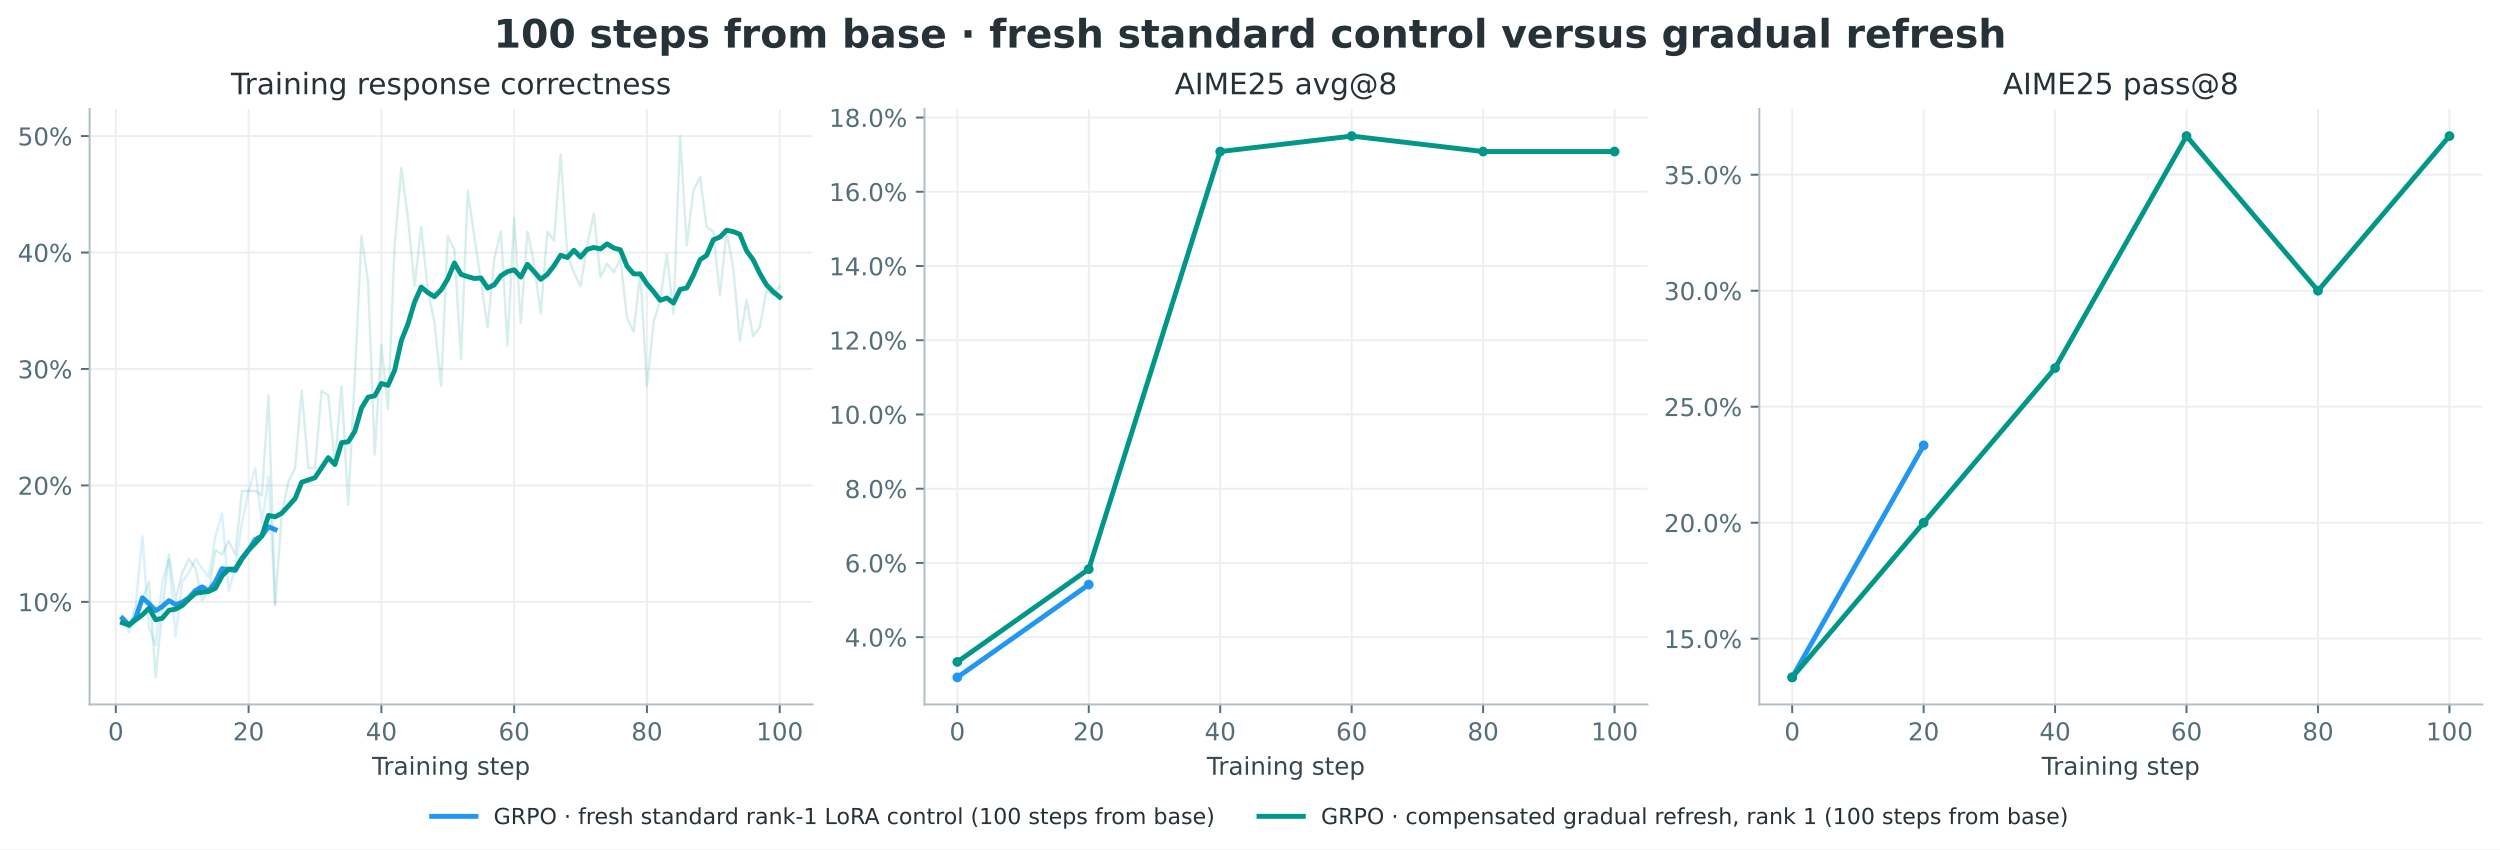
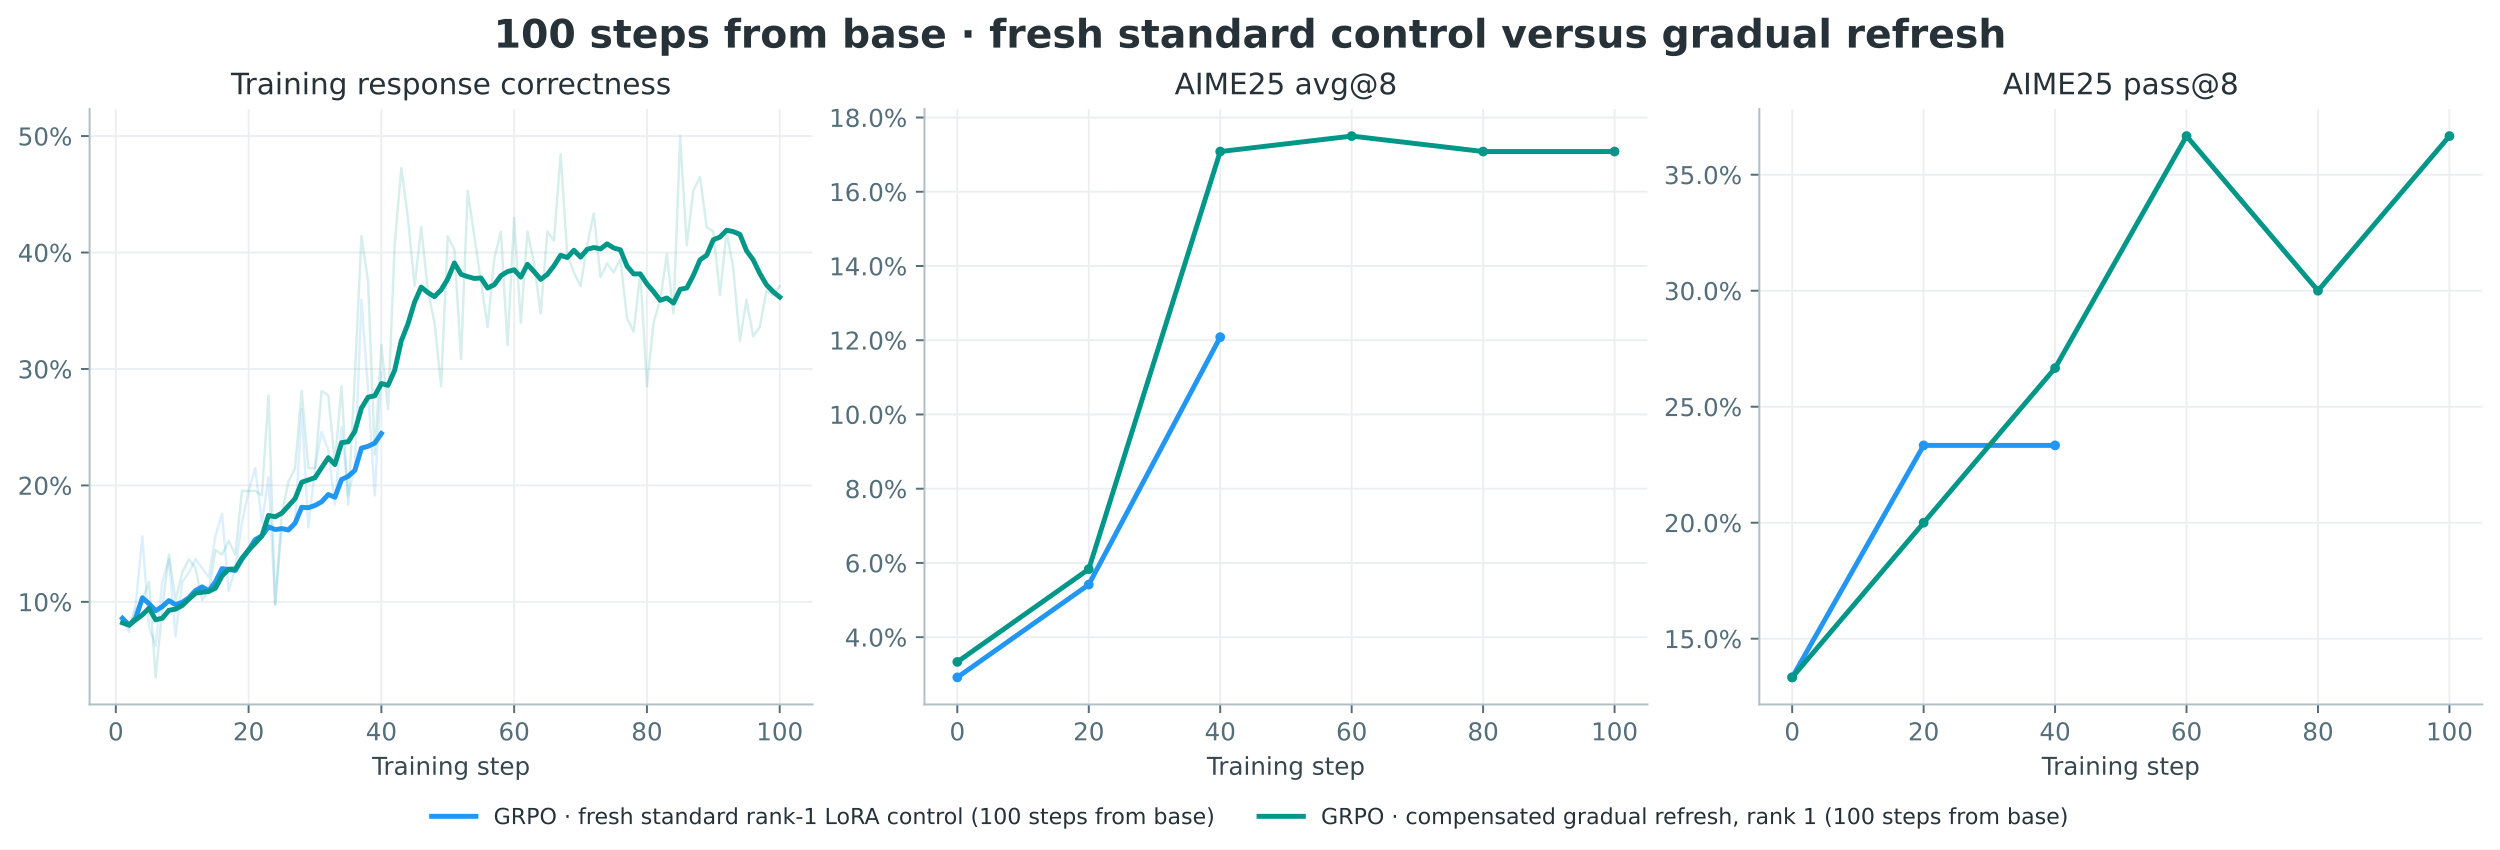
<svg xmlns="http://www.w3.org/2000/svg" xmlns:xlink="http://www.w3.org/1999/xlink" width="1016.4pt" height="345.3pt" viewBox="0 0 1016.4 345.3" version="1.1">
  <defs>
    <style type="text/css">*{stroke-linejoin: round; stroke-linecap: butt}</style>
  </defs>
  <g id="figure_1">
    <g id="patch_1">
      <path d="M 0 345.3 L 1016.4 345.3 L 1016.4 0 L 0 0 z " style="fill: #ffffff" />
    </g>
    <g id="axes_1">
      <g id="patch_2">
        <path d="M 36.427 286.398 L 330.359 286.398 L 330.359 44.32 L 36.427 44.32 z " style="fill: #ffffff" />
      </g>
      <g id="matplotlib.axis_1">
        <g id="xtick_1">
          <g id="line2d_1">
            <path d="M 47.088 286.398 L 47.088 44.32 " clip-path="url(#p2b56bc9e8a)" style="fill: none; stroke: #eceff1; stroke-width: 0.8; stroke-linecap: square" />
          </g>
          <g id="line2d_2">
            <defs>
              <path id="m4312fbdb51" d="M 0 0 L 0 3.5 " style="stroke: #546e7a; stroke-width: 0.8" />
            </defs>
            <g>
              <use xlink:href="#m4312fbdb51" x="47.088" y="286.398" style="fill: #546e7a; stroke: #546e7a; stroke-width: 0.8" />
            </g>
          </g>
          <g id="text_1">
            <text style="font-size: 10px; font-family: 'DejaVu Sans'; text-anchor: middle; fill: #546e7a" x="47.088" y="300.995" transform="rotate(-0 47.08804 300.9952)">0</text>
          </g>
        </g>
        <g id="xtick_2">
          <g id="line2d_3">
            <path d="M 101.07 286.398 L 101.07 44.32 " clip-path="url(#p2b56bc9e8a)" style="fill: none; stroke: #eceff1; stroke-width: 0.8; stroke-linecap: square" />
          </g>
          <g id="line2d_4">
            <g>
              <use xlink:href="#m4312fbdb51" x="101.07" y="286.398" style="fill: #546e7a; stroke: #546e7a; stroke-width: 0.8" />
            </g>
          </g>
          <g id="text_2">
            <text style="font-size: 10px; font-family: 'DejaVu Sans'; text-anchor: middle; fill: #546e7a" x="101.07" y="300.995" transform="rotate(-0 101.0702 300.9952)">20</text>
          </g>
        </g>
        <g id="xtick_3">
          <g id="line2d_5">
            <path d="M 155.052 286.398 L 155.052 44.32 " clip-path="url(#p2b56bc9e8a)" style="fill: none; stroke: #eceff1; stroke-width: 0.8; stroke-linecap: square" />
          </g>
          <g id="line2d_6">
            <g>
              <use xlink:href="#m4312fbdb51" x="155.052" y="286.398" style="fill: #546e7a; stroke: #546e7a; stroke-width: 0.8" />
            </g>
          </g>
          <g id="text_3">
            <text style="font-size: 10px; font-family: 'DejaVu Sans'; text-anchor: middle; fill: #546e7a" x="155.052" y="300.995" transform="rotate(-0 155.0524 300.9952)">40</text>
          </g>
        </g>
        <g id="xtick_4">
          <g id="line2d_7">
            <path d="M 209.035 286.398 L 209.035 44.32 " clip-path="url(#p2b56bc9e8a)" style="fill: none; stroke: #eceff1; stroke-width: 0.8; stroke-linecap: square" />
          </g>
          <g id="line2d_8">
            <g>
              <use xlink:href="#m4312fbdb51" x="209.035" y="286.398" style="fill: #546e7a; stroke: #546e7a; stroke-width: 0.8" />
            </g>
          </g>
          <g id="text_4">
            <text style="font-size: 10px; font-family: 'DejaVu Sans'; text-anchor: middle; fill: #546e7a" x="209.035" y="300.995" transform="rotate(-0 209.0345 300.9952)">60</text>
          </g>
        </g>
        <g id="xtick_5">
          <g id="line2d_9">
            <path d="M 263.017 286.398 L 263.017 44.32 " clip-path="url(#p2b56bc9e8a)" style="fill: none; stroke: #eceff1; stroke-width: 0.8; stroke-linecap: square" />
          </g>
          <g id="line2d_10">
            <g>
              <use xlink:href="#m4312fbdb51" x="263.017" y="286.398" style="fill: #546e7a; stroke: #546e7a; stroke-width: 0.8" />
            </g>
          </g>
          <g id="text_5">
            <text style="font-size: 10px; font-family: 'DejaVu Sans'; text-anchor: middle; fill: #546e7a" x="263.017" y="300.995" transform="rotate(-0 263.0167 300.9952)">80</text>
          </g>
        </g>
        <g id="xtick_6">
          <g id="line2d_11">
            <path d="M 316.999 286.398 L 316.999 44.32 " clip-path="url(#p2b56bc9e8a)" style="fill: none; stroke: #eceff1; stroke-width: 0.8; stroke-linecap: square" />
          </g>
          <g id="line2d_12">
            <g>
              <use xlink:href="#m4312fbdb51" x="316.999" y="286.398" style="fill: #546e7a; stroke: #546e7a; stroke-width: 0.8" />
            </g>
          </g>
          <g id="text_6">
            <text style="font-size: 10px; font-family: 'DejaVu Sans'; text-anchor: middle; fill: #546e7a" x="316.999" y="300.995" transform="rotate(-0 316.9988 300.9952)">100</text>
          </g>
        </g>
        <g id="text_7">
          <text style="font-size: 10px; font-family: 'DejaVu Sans'; text-anchor: middle; fill: #37474f" x="183.393" y="314.996" transform="rotate(-0 183.393 314.996)">Training step</text>
        </g>
      </g>
      <g id="matplotlib.axis_2">
        <g id="ytick_1">
          <g id="line2d_13">
            <path d="M 36.427 244.695 L 330.359 244.695 " clip-path="url(#p2b56bc9e8a)" style="fill: none; stroke: #eceff1; stroke-width: 0.8; stroke-linecap: square" />
          </g>
          <g id="line2d_14">
            <defs>
              <path id="m54cceb25df" d="M 0 0 L -3.5 0 " style="stroke: #546e7a; stroke-width: 0.8" />
            </defs>
            <g>
              <use xlink:href="#m54cceb25df" x="36.427" y="244.695" style="fill: #546e7a; stroke: #546e7a; stroke-width: 0.8" />
            </g>
          </g>
          <g id="text_8">
            <text style="font-size: 10px; font-family: 'DejaVu Sans'; text-anchor: end; fill: #546e7a" x="29.427" y="248.494" transform="rotate(-0 29.42656 248.4939)">10%</text>
          </g>
        </g>
        <g id="ytick_2">
          <g id="line2d_15">
            <path d="M 36.427 197.352 L 330.359 197.352 " clip-path="url(#p2b56bc9e8a)" style="fill: none; stroke: #eceff1; stroke-width: 0.8; stroke-linecap: square" />
          </g>
          <g id="line2d_16">
            <g>
              <use xlink:href="#m54cceb25df" x="36.427" y="197.352" style="fill: #546e7a; stroke: #546e7a; stroke-width: 0.8" />
            </g>
          </g>
          <g id="text_9">
            <text style="font-size: 10px; font-family: 'DejaVu Sans'; text-anchor: end; fill: #546e7a" x="29.427" y="201.151" transform="rotate(-0 29.42656 201.151)">20%</text>
          </g>
        </g>
        <g id="ytick_3">
          <g id="line2d_17">
            <path d="M 36.427 150.009 L 330.359 150.009 " clip-path="url(#p2b56bc9e8a)" style="fill: none; stroke: #eceff1; stroke-width: 0.8; stroke-linecap: square" />
          </g>
          <g id="line2d_18">
            <g>
              <use xlink:href="#m54cceb25df" x="36.427" y="150.009" style="fill: #546e7a; stroke: #546e7a; stroke-width: 0.8" />
            </g>
          </g>
          <g id="text_10">
            <text style="font-size: 10px; font-family: 'DejaVu Sans'; text-anchor: end; fill: #546e7a" x="29.427" y="153.808" transform="rotate(-0 29.42656 153.8081)">30%</text>
          </g>
        </g>
        <g id="ytick_4">
          <g id="line2d_19">
            <path d="M 36.427 102.666 L 330.359 102.666 " clip-path="url(#p2b56bc9e8a)" style="fill: none; stroke: #eceff1; stroke-width: 0.8; stroke-linecap: square" />
          </g>
          <g id="line2d_20">
            <g>
              <use xlink:href="#m54cceb25df" x="36.427" y="102.666" style="fill: #546e7a; stroke: #546e7a; stroke-width: 0.8" />
            </g>
          </g>
          <g id="text_11">
            <text style="font-size: 10px; font-family: 'DejaVu Sans'; text-anchor: end; fill: #546e7a" x="29.427" y="106.465" transform="rotate(-0 29.42656 106.4651)">40%</text>
          </g>
        </g>
        <g id="ytick_5">
          <g id="line2d_21">
            <path d="M 36.427 55.323 L 330.359 55.323 " clip-path="url(#p2b56bc9e8a)" style="fill: none; stroke: #eceff1; stroke-width: 0.8; stroke-linecap: square" />
          </g>
          <g id="line2d_22">
            <g>
              <use xlink:href="#m54cceb25df" x="36.427" y="55.323" style="fill: #546e7a; stroke: #546e7a; stroke-width: 0.8" />
            </g>
          </g>
          <g id="text_12">
            <text style="font-size: 10px; font-family: 'DejaVu Sans'; text-anchor: end; fill: #546e7a" x="29.427" y="59.122" transform="rotate(-0 29.42656 59.12221)">50%</text>
          </g>
        </g>
      </g>
      <g id="line2d_23">
-         <path d="M 49.787 251.353 L 52.486 256.901 L 55.185 245.805 L 57.884 218.065 L 60.584 255.051 L 63.283 262.449 L 65.982 236.558 L 68.681 227.311 L 71.38 258.75 L 74.079 236.558 L 76.778 232.859 L 79.477 227.311 L 82.176 231.01 L 84.876 234.709 L 87.575 218.065 L 90.274 208.818 L 92.973 240.257 L 95.672 231.01 L 98.371 212.517 L 101.07 199.571 L 103.769 190.325 L 106.468 212.517 L 109.168 194.023 L 111.867 245.805 " clip-path="url(#p2b56bc9e8a)" style="fill: none; stroke: #2196f3; stroke-opacity: 0.16; stroke-linecap: square" />
+         <path d="M 49.787 251.353 L 52.486 256.901 L 55.185 245.805 L 57.884 218.065 L 60.584 255.051 L 63.283 262.449 L 65.982 236.558 L 68.681 227.311 L 71.38 258.75 L 74.079 236.558 L 76.778 232.859 L 79.477 227.311 L 82.176 231.01 L 84.876 234.709 L 87.575 218.065 L 90.274 208.818 L 92.973 240.257 L 95.672 231.01 L 98.371 212.517 L 101.07 199.571 L 103.769 190.325 L 106.468 212.517 L 109.168 194.023 L 111.867 245.805 L 114.566 214.366 L 117.265 214.366 L 119.964 212.517 L 122.663 166.283 L 125.362 214.366 L 128.061 190.325 L 130.76 175.53 L 133.459 182.927 L 136.159 205.119 L 138.858 173.681 L 141.557 201.421 L 144.256 190.325 L 146.955 121.899 L 149.654 158.886 L 152.353 201.421 L 155.052 151.489 " clip-path="url(#p2b56bc9e8a)" style="fill: none; stroke: #2196f3; stroke-opacity: 0.16; stroke-linecap: square" />
      </g>
      <g id="line2d_24">
-         <path d="M 49.787 251.353 L 52.486 254.127 L 55.185 251.353 L 57.884 243.031 L 60.584 245.435 L 63.283 248.27 L 65.982 246.597 L 68.681 244.187 L 71.38 245.805 L 74.079 244.88 L 76.778 243.031 L 79.477 240.072 L 82.176 238.592 L 84.876 240.257 L 87.575 236.558 L 90.274 231.195 L 92.973 231.565 L 95.672 231.935 L 98.371 227.311 L 101.07 223.613 L 103.769 219.359 L 106.468 217.88 L 109.168 214.181 L 111.867 215.291 " clip-path="url(#p2b56bc9e8a)" style="fill: none; stroke: #2196f3; stroke-width: 2; stroke-linecap: square" />
+         <path d="M 49.787 251.353 L 52.486 254.127 L 55.185 251.353 L 57.884 243.031 L 60.584 245.435 L 63.283 248.27 L 65.982 246.597 L 68.681 244.187 L 71.38 245.805 L 74.079 244.88 L 76.778 243.031 L 79.477 240.072 L 82.176 238.592 L 84.876 240.257 L 87.575 236.558 L 90.274 231.195 L 92.973 231.565 L 95.672 231.935 L 98.371 227.311 L 101.07 223.613 L 103.769 219.359 L 106.468 217.88 L 109.168 214.181 L 111.867 215.291 L 114.566 214.921 L 117.265 215.476 L 119.964 212.702 L 122.663 206.229 L 125.362 206.414 L 128.061 205.489 L 130.76 204.01 L 133.459 201.051 L 136.159 202.16 L 138.858 194.948 L 141.557 193.654 L 144.256 191.249 L 146.955 182.188 L 149.654 181.448 L 152.353 180.153 L 155.052 176.27 " clip-path="url(#p2b56bc9e8a)" style="fill: none; stroke: #2196f3; stroke-width: 2; stroke-linecap: square" />
      </g>
      <g id="line2d_25">
        <path d="M 49.787 253.202 L 52.486 255.051 L 55.185 247.654 L 57.884 243.955 L 60.584 236.558 L 63.283 275.394 L 65.982 247.654 L 68.681 225.462 L 71.38 243.955 L 74.079 232.859 L 76.778 227.311 L 79.477 231.01 L 82.176 243.955 L 84.876 240.257 L 87.575 223.613 L 90.274 225.462 L 92.973 219.914 L 95.672 225.462 L 98.371 199.571 L 101.07 199.571 L 103.769 199.571 L 106.468 201.421 L 109.168 160.735 L 111.867 245.805 L 114.566 208.818 L 117.265 195.873 L 119.964 190.325 L 122.663 158.886 L 125.362 190.325 L 128.061 190.325 L 130.76 158.886 L 133.459 160.735 L 136.159 188.475 L 138.858 157.037 L 141.557 205.119 L 144.256 153.338 L 146.955 96.009 L 149.654 114.502 L 152.353 184.777 L 155.052 140.393 L 157.751 166.283 L 160.451 99.707 L 163.15 68.269 L 165.849 88.611 L 168.548 116.351 L 171.247 92.31 L 173.946 118.201 L 176.645 131.146 L 179.344 157.037 L 182.043 96.009 L 184.743 101.557 L 187.442 145.941 L 190.141 77.515 L 192.84 96.009 L 195.539 114.502 L 198.238 132.995 L 200.937 105.255 L 203.636 94.159 L 206.335 140.393 L 209.035 88.611 L 211.734 131.146 L 214.433 94.159 L 217.132 107.105 L 219.831 127.447 L 222.53 94.159 L 225.229 97.858 L 227.928 62.721 L 230.627 103.406 L 233.326 110.803 L 236.026 116.351 L 238.725 99.707 L 241.424 86.762 L 244.123 112.653 L 246.822 107.105 L 249.521 110.803 L 252.22 105.255 L 254.919 129.297 L 257.618 134.845 L 260.318 110.803 L 263.017 157.037 L 265.716 131.146 L 268.415 121.899 L 271.114 103.406 L 273.813 127.447 L 276.512 55.323 L 279.211 99.707 L 281.91 77.515 L 284.61 71.967 L 287.309 92.31 L 290.008 94.159 L 292.707 120.05 L 295.406 94.159 L 298.105 108.954 L 300.804 138.543 L 303.503 121.899 L 306.202 136.694 L 308.902 132.995 L 311.601 118.201 L 314.3 120.05 L 316.999 116.351 " clip-path="url(#p2b56bc9e8a)" style="fill: none; stroke: #009688; stroke-opacity: 0.16; stroke-linecap: square" />
      </g>
      <g id="line2d_26">
        <path d="M 49.787 253.202 L 52.486 254.127 L 55.185 251.969 L 57.884 249.966 L 60.584 247.284 L 63.283 251.969 L 65.982 251.353 L 68.681 248.116 L 71.38 247.654 L 74.079 246.175 L 76.778 243.585 L 79.477 241.181 L 82.176 240.811 L 84.876 240.442 L 87.575 239.147 L 90.274 234.154 L 92.973 231.38 L 95.672 231.38 L 98.371 226.941 L 101.07 223.613 L 103.769 220.839 L 106.468 217.88 L 109.168 209.558 L 111.867 210.113 L 114.566 208.633 L 117.265 205.674 L 119.964 202.715 L 122.663 196.058 L 125.362 195.133 L 128.061 194.208 L 130.76 190.14 L 133.459 186.071 L 136.159 188.845 L 138.858 179.968 L 141.557 179.599 L 144.256 175.345 L 146.955 165.914 L 149.654 161.475 L 152.353 160.92 L 155.052 155.927 L 157.751 156.667 L 160.451 150.564 L 163.15 138.543 L 165.849 131.701 L 168.548 122.824 L 171.247 116.721 L 173.946 118.94 L 176.645 120.605 L 179.344 117.831 L 182.043 113.392 L 184.743 106.92 L 187.442 111.543 L 190.141 112.468 L 192.84 113.208 L 195.539 113.023 L 198.238 117.091 L 200.937 115.797 L 203.636 112.098 L 206.335 110.434 L 209.035 109.694 L 211.734 112.653 L 214.433 107.475 L 217.132 110.434 L 219.831 113.577 L 222.53 111.543 L 225.229 108.029 L 227.928 103.776 L 230.627 104.701 L 233.326 101.742 L 236.026 104.516 L 238.725 101.372 L 241.424 100.632 L 244.123 101.187 L 246.822 99.153 L 249.521 100.817 L 252.22 101.557 L 254.919 108.214 L 257.618 111.358 L 260.318 111.358 L 263.017 115.427 L 265.716 118.571 L 268.415 122.084 L 271.114 121.16 L 273.813 123.194 L 276.512 117.646 L 279.211 117.091 L 281.91 111.913 L 284.61 105.625 L 287.309 103.776 L 290.008 97.488 L 292.707 96.379 L 295.406 93.605 L 298.105 94.159 L 300.804 95.269 L 303.503 101.927 L 306.202 105.625 L 308.902 111.173 L 311.601 115.797 L 314.3 118.571 L 316.999 120.79 " clip-path="url(#p2b56bc9e8a)" style="fill: none; stroke: #009688; stroke-width: 2; stroke-linecap: square" />
      </g>
      <g id="patch_3">
        <path d="M 36.427 286.398 L 36.427 44.32 " style="fill: none; stroke: #b0bec5; stroke-width: 0.8; stroke-linejoin: miter; stroke-linecap: square" />
      </g>
      <g id="patch_4">
        <path d="M 36.427 286.398 L 330.359 286.398 " style="fill: none; stroke: #b0bec5; stroke-width: 0.8; stroke-linejoin: miter; stroke-linecap: square" />
      </g>
      <g id="text_13">
        <text style="font-size: 12px; font-family: 'DejaVu Sans'; text-anchor: middle; fill: #263238" x="183.393" y="38.32" transform="rotate(-0 183.393 38.31985)">Training response correctness</text>
      </g>
    </g>
    <g id="axes_2">
      <g id="patch_5">
        <path d="M 375.847 286.398 L 669.779 286.398 L 669.779 44.32 L 375.847 44.32 z " style="fill: #ffffff" />
      </g>
      <g id="matplotlib.axis_3">
        <g id="xtick_7">
          <g id="line2d_27">
            <path d="M 389.207 286.398 L 389.207 44.32 " clip-path="url(#pf6be66d41f)" style="fill: none; stroke: #eceff1; stroke-width: 0.8; stroke-linecap: square" />
          </g>
          <g id="line2d_28">
            <g>
              <use xlink:href="#m4312fbdb51" x="389.207" y="286.398" style="fill: #546e7a; stroke: #546e7a; stroke-width: 0.8" />
            </g>
          </g>
          <g id="text_14">
            <text style="font-size: 10px; font-family: 'DejaVu Sans'; text-anchor: middle; fill: #546e7a" x="389.207" y="300.995" transform="rotate(-0 389.2072 300.9952)">0</text>
          </g>
        </g>
        <g id="xtick_8">
          <g id="line2d_29">
            <path d="M 442.65 286.398 L 442.65 44.32 " clip-path="url(#pf6be66d41f)" style="fill: none; stroke: #eceff1; stroke-width: 0.8; stroke-linecap: square" />
          </g>
          <g id="line2d_30">
            <g>
              <use xlink:href="#m4312fbdb51" x="442.65" y="286.398" style="fill: #546e7a; stroke: #546e7a; stroke-width: 0.8" />
            </g>
          </g>
          <g id="text_15">
            <text style="font-size: 10px; font-family: 'DejaVu Sans'; text-anchor: middle; fill: #546e7a" x="442.65" y="300.995" transform="rotate(-0 442.6495 300.9952)">20</text>
          </g>
        </g>
        <g id="xtick_9">
          <g id="line2d_31">
            <path d="M 496.092 286.398 L 496.092 44.32 " clip-path="url(#pf6be66d41f)" style="fill: none; stroke: #eceff1; stroke-width: 0.8; stroke-linecap: square" />
          </g>
          <g id="line2d_32">
            <g>
              <use xlink:href="#m4312fbdb51" x="496.092" y="286.398" style="fill: #546e7a; stroke: #546e7a; stroke-width: 0.8" />
            </g>
          </g>
          <g id="text_16">
            <text style="font-size: 10px; font-family: 'DejaVu Sans'; text-anchor: middle; fill: #546e7a" x="496.092" y="300.995" transform="rotate(-0 496.0919 300.9952)">40</text>
          </g>
        </g>
        <g id="xtick_10">
          <g id="line2d_33">
            <path d="M 549.534 286.398 L 549.534 44.32 " clip-path="url(#pf6be66d41f)" style="fill: none; stroke: #eceff1; stroke-width: 0.8; stroke-linecap: square" />
          </g>
          <g id="line2d_34">
            <g>
              <use xlink:href="#m4312fbdb51" x="549.534" y="286.398" style="fill: #546e7a; stroke: #546e7a; stroke-width: 0.8" />
            </g>
          </g>
          <g id="text_17">
            <text style="font-size: 10px; font-family: 'DejaVu Sans'; text-anchor: middle; fill: #546e7a" x="549.534" y="300.995" transform="rotate(-0 549.5342 300.9952)">60</text>
          </g>
        </g>
        <g id="xtick_11">
          <g id="line2d_35">
            <path d="M 602.977 286.398 L 602.977 44.32 " clip-path="url(#pf6be66d41f)" style="fill: none; stroke: #eceff1; stroke-width: 0.8; stroke-linecap: square" />
          </g>
          <g id="line2d_36">
            <g>
              <use xlink:href="#m4312fbdb51" x="602.977" y="286.398" style="fill: #546e7a; stroke: #546e7a; stroke-width: 0.8" />
            </g>
          </g>
          <g id="text_18">
            <text style="font-size: 10px; font-family: 'DejaVu Sans'; text-anchor: middle; fill: #546e7a" x="602.977" y="300.995" transform="rotate(-0 602.9765 300.9952)">80</text>
          </g>
        </g>
        <g id="xtick_12">
          <g id="line2d_37">
            <path d="M 656.419 286.398 L 656.419 44.32 " clip-path="url(#pf6be66d41f)" style="fill: none; stroke: #eceff1; stroke-width: 0.8; stroke-linecap: square" />
          </g>
          <g id="line2d_38">
            <g>
              <use xlink:href="#m4312fbdb51" x="656.419" y="286.398" style="fill: #546e7a; stroke: #546e7a; stroke-width: 0.8" />
            </g>
          </g>
          <g id="text_19">
            <text style="font-size: 10px; font-family: 'DejaVu Sans'; text-anchor: middle; fill: #546e7a" x="656.419" y="300.995" transform="rotate(-0 656.4189 300.9952)">100</text>
          </g>
        </g>
        <g id="text_20">
          <text style="font-size: 10px; font-family: 'DejaVu Sans'; text-anchor: middle; fill: #37474f" x="522.813" y="314.996" transform="rotate(-0 522.813 314.996)">Training step</text>
        </g>
      </g>
      <g id="matplotlib.axis_4">
        <g id="ytick_6">
          <g id="line2d_39">
            <path d="M 375.847 259.046 L 669.779 259.046 " clip-path="url(#pf6be66d41f)" style="fill: none; stroke: #eceff1; stroke-width: 0.8; stroke-linecap: square" />
          </g>
          <g id="line2d_40">
            <g>
              <use xlink:href="#m54cceb25df" x="375.847" y="259.046" style="fill: #546e7a; stroke: #546e7a; stroke-width: 0.8" />
            </g>
          </g>
          <g id="text_21">
            <text style="font-size: 10px; font-family: 'DejaVu Sans'; text-anchor: end; fill: #546e7a" x="368.847" y="262.845" transform="rotate(-0 368.8466 262.8447)">4.0%</text>
          </g>
        </g>
        <g id="ytick_7">
          <g id="line2d_41">
            <path d="M 375.847 228.865 L 669.779 228.865 " clip-path="url(#pf6be66d41f)" style="fill: none; stroke: #eceff1; stroke-width: 0.8; stroke-linecap: square" />
          </g>
          <g id="line2d_42">
            <g>
              <use xlink:href="#m54cceb25df" x="375.847" y="228.865" style="fill: #546e7a; stroke: #546e7a; stroke-width: 0.8" />
            </g>
          </g>
          <g id="text_22">
            <text style="font-size: 10px; font-family: 'DejaVu Sans'; text-anchor: end; fill: #546e7a" x="368.847" y="232.664" transform="rotate(-0 368.8466 232.6636)">6.0%</text>
          </g>
        </g>
        <g id="ytick_8">
          <g id="line2d_43">
            <path d="M 375.847 198.684 L 669.779 198.684 " clip-path="url(#pf6be66d41f)" style="fill: none; stroke: #eceff1; stroke-width: 0.8; stroke-linecap: square" />
          </g>
          <g id="line2d_44">
            <g>
              <use xlink:href="#m54cceb25df" x="375.847" y="198.684" style="fill: #546e7a; stroke: #546e7a; stroke-width: 0.8" />
            </g>
          </g>
          <g id="text_23">
            <text style="font-size: 10px; font-family: 'DejaVu Sans'; text-anchor: end; fill: #546e7a" x="368.847" y="202.483" transform="rotate(-0 368.8466 202.4825)">8.0%</text>
          </g>
        </g>
        <g id="ytick_9">
          <g id="line2d_45">
            <path d="M 375.847 168.503 L 669.779 168.503 " clip-path="url(#pf6be66d41f)" style="fill: none; stroke: #eceff1; stroke-width: 0.8; stroke-linecap: square" />
          </g>
          <g id="line2d_46">
            <g>
              <use xlink:href="#m54cceb25df" x="375.847" y="168.503" style="fill: #546e7a; stroke: #546e7a; stroke-width: 0.8" />
            </g>
          </g>
          <g id="text_24">
            <text style="font-size: 10px; font-family: 'DejaVu Sans'; text-anchor: end; fill: #546e7a" x="368.847" y="172.301" transform="rotate(-0 368.8466 172.3014)">10.0%</text>
          </g>
        </g>
        <g id="ytick_10">
          <g id="line2d_47">
            <path d="M 375.847 138.321 L 669.779 138.321 " clip-path="url(#pf6be66d41f)" style="fill: none; stroke: #eceff1; stroke-width: 0.8; stroke-linecap: square" />
          </g>
          <g id="line2d_48">
            <g>
              <use xlink:href="#m54cceb25df" x="375.847" y="138.321" style="fill: #546e7a; stroke: #546e7a; stroke-width: 0.8" />
            </g>
          </g>
          <g id="text_25">
            <text style="font-size: 10px; font-family: 'DejaVu Sans'; text-anchor: end; fill: #546e7a" x="368.847" y="142.12" transform="rotate(-0 368.8466 142.1203)">12.0%</text>
          </g>
        </g>
        <g id="ytick_11">
          <g id="line2d_49">
            <path d="M 375.847 108.14 L 669.779 108.14 " clip-path="url(#pf6be66d41f)" style="fill: none; stroke: #eceff1; stroke-width: 0.8; stroke-linecap: square" />
          </g>
          <g id="line2d_50">
            <g>
              <use xlink:href="#m54cceb25df" x="375.847" y="108.14" style="fill: #546e7a; stroke: #546e7a; stroke-width: 0.8" />
            </g>
          </g>
          <g id="text_26">
            <text style="font-size: 10px; font-family: 'DejaVu Sans'; text-anchor: end; fill: #546e7a" x="368.847" y="111.939" transform="rotate(-0 368.8466 111.9392)">14.0%</text>
          </g>
        </g>
        <g id="ytick_12">
          <g id="line2d_51">
            <path d="M 375.847 77.959 L 669.779 77.959 " clip-path="url(#pf6be66d41f)" style="fill: none; stroke: #eceff1; stroke-width: 0.8; stroke-linecap: square" />
          </g>
          <g id="line2d_52">
            <g>
              <use xlink:href="#m54cceb25df" x="375.847" y="77.959" style="fill: #546e7a; stroke: #546e7a; stroke-width: 0.8" />
            </g>
          </g>
          <g id="text_27">
            <text style="font-size: 10px; font-family: 'DejaVu Sans'; text-anchor: end; fill: #546e7a" x="368.847" y="81.758" transform="rotate(-0 368.8466 81.75805)">16.0%</text>
          </g>
        </g>
        <g id="ytick_13">
          <g id="line2d_53">
            <path d="M 375.847 47.778 L 669.779 47.778 " clip-path="url(#pf6be66d41f)" style="fill: none; stroke: #eceff1; stroke-width: 0.8; stroke-linecap: square" />
          </g>
          <g id="line2d_54">
            <g>
              <use xlink:href="#m54cceb25df" x="375.847" y="47.778" style="fill: #546e7a; stroke: #546e7a; stroke-width: 0.8" />
            </g>
          </g>
          <g id="text_28">
            <text style="font-size: 10px; font-family: 'DejaVu Sans'; text-anchor: end; fill: #546e7a" x="368.847" y="51.577" transform="rotate(-0 368.8466 51.57694)">18.0%</text>
          </g>
        </g>
      </g>
      <g id="line2d_55">
-         <path d="M 389.207 275.394 L 442.65 237.668 " clip-path="url(#pf6be66d41f)" style="fill: none; stroke: #2196f3; stroke-width: 2; stroke-linecap: square" />
+         <path d="M 389.207 275.394 L 442.65 237.668 L 496.092 137.064 " clip-path="url(#pf6be66d41f)" style="fill: none; stroke: #2196f3; stroke-width: 2; stroke-linecap: square" />
        <defs>
          <path id="mfb50a57097" d="M 0 1.5 C 0.398 1.5 0.779 1.342 1.061 1.061 C 1.342 0.779 1.5 0.398 1.5 0 C 1.5 -0.398 1.342 -0.779 1.061 -1.061 C 0.779 -1.342 0.398 -1.5 0 -1.5 C -0.398 -1.5 -0.779 -1.342 -1.061 -1.061 C -1.342 -0.779 -1.5 -0.398 -1.5 0 C -1.5 0.398 -1.342 0.779 -1.061 1.061 C -0.779 1.342 -0.398 1.5 0 1.5 z " style="stroke: #2196f3" />
        </defs>
        <g clip-path="url(#pf6be66d41f)">
          <use xlink:href="#mfb50a57097" x="389.207" y="275.394" style="fill: #2196f3; stroke: #2196f3" />
          <use xlink:href="#mfb50a57097" x="442.65" y="237.668" style="fill: #2196f3; stroke: #2196f3" />
+           <use xlink:href="#mfb50a57097" x="496.092" y="137.064" style="fill: #2196f3; stroke: #2196f3" />
        </g>
      </g>
      <g id="line2d_56">
        <path d="M 389.207 269.106 L 442.65 231.38 L 496.092 61.611 L 549.534 55.323 L 602.977 61.611 L 656.419 61.611 " clip-path="url(#pf6be66d41f)" style="fill: none; stroke: #009688; stroke-width: 2; stroke-linecap: square" />
        <defs>
          <path id="mc1244fae1a" d="M 0 1.5 C 0.398 1.5 0.779 1.342 1.061 1.061 C 1.342 0.779 1.5 0.398 1.5 0 C 1.5 -0.398 1.342 -0.779 1.061 -1.061 C 0.779 -1.342 0.398 -1.5 0 -1.5 C -0.398 -1.5 -0.779 -1.342 -1.061 -1.061 C -1.342 -0.779 -1.5 -0.398 -1.5 0 C -1.5 0.398 -1.342 0.779 -1.061 1.061 C -0.779 1.342 -0.398 1.5 0 1.5 z " style="stroke: #009688" />
        </defs>
        <g clip-path="url(#pf6be66d41f)">
          <use xlink:href="#mc1244fae1a" x="389.207" y="269.106" style="fill: #009688; stroke: #009688" />
          <use xlink:href="#mc1244fae1a" x="442.65" y="231.38" style="fill: #009688; stroke: #009688" />
          <use xlink:href="#mc1244fae1a" x="496.092" y="61.611" style="fill: #009688; stroke: #009688" />
          <use xlink:href="#mc1244fae1a" x="549.534" y="55.323" style="fill: #009688; stroke: #009688" />
          <use xlink:href="#mc1244fae1a" x="602.977" y="61.611" style="fill: #009688; stroke: #009688" />
          <use xlink:href="#mc1244fae1a" x="656.419" y="61.611" style="fill: #009688; stroke: #009688" />
        </g>
      </g>
      <g id="patch_6">
        <path d="M 375.847 286.398 L 375.847 44.32 " style="fill: none; stroke: #b0bec5; stroke-width: 0.8; stroke-linejoin: miter; stroke-linecap: square" />
      </g>
      <g id="patch_7">
        <path d="M 375.847 286.398 L 669.779 286.398 " style="fill: none; stroke: #b0bec5; stroke-width: 0.8; stroke-linejoin: miter; stroke-linecap: square" />
      </g>
      <g id="text_29">
        <text style="font-size: 12px; font-family: 'DejaVu Sans'; text-anchor: middle; fill: #263238" x="522.813" y="38.32" transform="rotate(-0 522.813 38.31985)">AIME25 avg@8</text>
      </g>
    </g>
    <g id="axes_3">
      <g id="patch_8">
        <path d="M 715.267 286.398 L 1009.2 286.398 L 1009.2 44.32 L 715.267 44.32 z " style="fill: #ffffff" />
      </g>
      <g id="matplotlib.axis_5">
        <g id="xtick_13">
          <g id="line2d_57">
            <path d="M 728.627 286.398 L 728.627 44.32 " clip-path="url(#pe52cae7b75)" style="fill: none; stroke: #eceff1; stroke-width: 0.8; stroke-linecap: square" />
          </g>
          <g id="line2d_58">
            <g>
              <use xlink:href="#m4312fbdb51" x="728.627" y="286.398" style="fill: #546e7a; stroke: #546e7a; stroke-width: 0.8" />
            </g>
          </g>
          <g id="text_30">
            <text style="font-size: 10px; font-family: 'DejaVu Sans'; text-anchor: middle; fill: #546e7a" x="728.627" y="300.995" transform="rotate(-0 728.6272 300.9952)">0</text>
          </g>
        </g>
        <g id="xtick_14">
          <g id="line2d_59">
            <path d="M 782.07 286.398 L 782.07 44.32 " clip-path="url(#pe52cae7b75)" style="fill: none; stroke: #eceff1; stroke-width: 0.8; stroke-linecap: square" />
          </g>
          <g id="line2d_60">
            <g>
              <use xlink:href="#m4312fbdb51" x="782.07" y="286.398" style="fill: #546e7a; stroke: #546e7a; stroke-width: 0.8" />
            </g>
          </g>
          <g id="text_31">
            <text style="font-size: 10px; font-family: 'DejaVu Sans'; text-anchor: middle; fill: #546e7a" x="782.07" y="300.995" transform="rotate(-0 782.0696 300.9952)">20</text>
          </g>
        </g>
        <g id="xtick_15">
          <g id="line2d_61">
            <path d="M 835.512 286.398 L 835.512 44.32 " clip-path="url(#pe52cae7b75)" style="fill: none; stroke: #eceff1; stroke-width: 0.8; stroke-linecap: square" />
          </g>
          <g id="line2d_62">
            <g>
              <use xlink:href="#m4312fbdb51" x="835.512" y="286.398" style="fill: #546e7a; stroke: #546e7a; stroke-width: 0.8" />
            </g>
          </g>
          <g id="text_32">
            <text style="font-size: 10px; font-family: 'DejaVu Sans'; text-anchor: middle; fill: #546e7a" x="835.512" y="300.995" transform="rotate(-0 835.5119 300.9952)">40</text>
          </g>
        </g>
        <g id="xtick_16">
          <g id="line2d_63">
            <path d="M 888.954 286.398 L 888.954 44.32 " clip-path="url(#pe52cae7b75)" style="fill: none; stroke: #eceff1; stroke-width: 0.8; stroke-linecap: square" />
          </g>
          <g id="line2d_64">
            <g>
              <use xlink:href="#m4312fbdb51" x="888.954" y="286.398" style="fill: #546e7a; stroke: #546e7a; stroke-width: 0.8" />
            </g>
          </g>
          <g id="text_33">
            <text style="font-size: 10px; font-family: 'DejaVu Sans'; text-anchor: middle; fill: #546e7a" x="888.954" y="300.995" transform="rotate(-0 888.9543 300.9952)">60</text>
          </g>
        </g>
        <g id="xtick_17">
          <g id="line2d_65">
            <path d="M 942.397 286.398 L 942.397 44.32 " clip-path="url(#pe52cae7b75)" style="fill: none; stroke: #eceff1; stroke-width: 0.8; stroke-linecap: square" />
          </g>
          <g id="line2d_66">
            <g>
              <use xlink:href="#m4312fbdb51" x="942.397" y="286.398" style="fill: #546e7a; stroke: #546e7a; stroke-width: 0.8" />
            </g>
          </g>
          <g id="text_34">
            <text style="font-size: 10px; font-family: 'DejaVu Sans'; text-anchor: middle; fill: #546e7a" x="942.397" y="300.995" transform="rotate(-0 942.3966 300.9952)">80</text>
          </g>
        </g>
        <g id="xtick_18">
          <g id="line2d_67">
            <path d="M 995.839 286.398 L 995.839 44.32 " clip-path="url(#pe52cae7b75)" style="fill: none; stroke: #eceff1; stroke-width: 0.8; stroke-linecap: square" />
          </g>
          <g id="line2d_68">
            <g>
              <use xlink:href="#m4312fbdb51" x="995.839" y="286.398" style="fill: #546e7a; stroke: #546e7a; stroke-width: 0.8" />
            </g>
          </g>
          <g id="text_35">
            <text style="font-size: 10px; font-family: 'DejaVu Sans'; text-anchor: middle; fill: #546e7a" x="995.839" y="300.995" transform="rotate(-0 995.8389 300.9952)">100</text>
          </g>
        </g>
        <g id="text_36">
          <text style="font-size: 10px; font-family: 'DejaVu Sans'; text-anchor: middle; fill: #37474f" x="862.233" y="314.996" transform="rotate(-0 862.2331 314.996)">Training step</text>
        </g>
      </g>
      <g id="matplotlib.axis_6">
        <g id="ytick_14">
          <g id="line2d_69">
            <path d="M 715.267 259.675 L 1009.2 259.675 " clip-path="url(#pe52cae7b75)" style="fill: none; stroke: #eceff1; stroke-width: 0.8; stroke-linecap: square" />
          </g>
          <g id="line2d_70">
            <g>
              <use xlink:href="#m54cceb25df" x="715.267" y="259.675" style="fill: #546e7a; stroke: #546e7a; stroke-width: 0.8" />
            </g>
          </g>
          <g id="text_37">
            <text style="font-size: 10px; font-family: 'DejaVu Sans'; text-anchor: end; fill: #546e7a" x="708.267" y="263.474" transform="rotate(-0 708.2667 263.4735)">15.0%</text>
          </g>
        </g>
        <g id="ytick_15">
          <g id="line2d_71">
            <path d="M 715.267 212.517 L 1009.2 212.517 " clip-path="url(#pe52cae7b75)" style="fill: none; stroke: #eceff1; stroke-width: 0.8; stroke-linecap: square" />
          </g>
          <g id="line2d_72">
            <g>
              <use xlink:href="#m54cceb25df" x="715.267" y="212.517" style="fill: #546e7a; stroke: #546e7a; stroke-width: 0.8" />
            </g>
          </g>
          <g id="text_38">
            <text style="font-size: 10px; font-family: 'DejaVu Sans'; text-anchor: end; fill: #546e7a" x="708.267" y="216.316" transform="rotate(-0 708.2667 216.3155)">20.0%</text>
          </g>
        </g>
        <g id="ytick_16">
          <g id="line2d_73">
            <path d="M 715.267 165.359 L 1009.2 165.359 " clip-path="url(#pe52cae7b75)" style="fill: none; stroke: #eceff1; stroke-width: 0.8; stroke-linecap: square" />
          </g>
          <g id="line2d_74">
            <g>
              <use xlink:href="#m54cceb25df" x="715.267" y="165.359" style="fill: #546e7a; stroke: #546e7a; stroke-width: 0.8" />
            </g>
          </g>
          <g id="text_39">
            <text style="font-size: 10px; font-family: 'DejaVu Sans'; text-anchor: end; fill: #546e7a" x="708.267" y="169.158" transform="rotate(-0 708.2667 169.1575)">25.0%</text>
          </g>
        </g>
        <g id="ytick_17">
          <g id="line2d_75">
            <path d="M 715.267 118.201 L 1009.2 118.201 " clip-path="url(#pe52cae7b75)" style="fill: none; stroke: #eceff1; stroke-width: 0.8; stroke-linecap: square" />
          </g>
          <g id="line2d_76">
            <g>
              <use xlink:href="#m54cceb25df" x="715.267" y="118.201" style="fill: #546e7a; stroke: #546e7a; stroke-width: 0.8" />
            </g>
          </g>
          <g id="text_40">
            <text style="font-size: 10px; font-family: 'DejaVu Sans'; text-anchor: end; fill: #546e7a" x="708.267" y="122" transform="rotate(-0 708.2667 121.9995)">30.0%</text>
          </g>
        </g>
        <g id="ytick_18">
          <g id="line2d_77">
            <path d="M 715.267 71.043 L 1009.2 71.043 " clip-path="url(#pe52cae7b75)" style="fill: none; stroke: #eceff1; stroke-width: 0.8; stroke-linecap: square" />
          </g>
          <g id="line2d_78">
            <g>
              <use xlink:href="#m54cceb25df" x="715.267" y="71.043" style="fill: #546e7a; stroke: #546e7a; stroke-width: 0.8" />
            </g>
          </g>
          <g id="text_41">
            <text style="font-size: 10px; font-family: 'DejaVu Sans'; text-anchor: end; fill: #546e7a" x="708.267" y="74.842" transform="rotate(-0 708.2667 74.84155)">35.0%</text>
          </g>
        </g>
      </g>
      <g id="line2d_79">
-         <path d="M 728.627 275.394 L 782.07 181.078 " clip-path="url(#pe52cae7b75)" style="fill: none; stroke: #2196f3; stroke-width: 2; stroke-linecap: square" />
+         <path d="M 728.627 275.394 L 782.07 181.078 L 835.512 181.078 " clip-path="url(#pe52cae7b75)" style="fill: none; stroke: #2196f3; stroke-width: 2; stroke-linecap: square" />
        <g clip-path="url(#pe52cae7b75)">
          <use xlink:href="#mfb50a57097" x="728.627" y="275.394" style="fill: #2196f3; stroke: #2196f3" />
          <use xlink:href="#mfb50a57097" x="782.07" y="181.078" style="fill: #2196f3; stroke: #2196f3" />
+           <use xlink:href="#mfb50a57097" x="835.512" y="181.078" style="fill: #2196f3; stroke: #2196f3" />
        </g>
      </g>
      <g id="line2d_80">
        <path d="M 728.627 275.394 L 782.07 212.517 L 835.512 149.639 L 888.954 55.323 L 942.397 118.201 L 995.839 55.323 " clip-path="url(#pe52cae7b75)" style="fill: none; stroke: #009688; stroke-width: 2; stroke-linecap: square" />
        <g clip-path="url(#pe52cae7b75)">
          <use xlink:href="#mc1244fae1a" x="728.627" y="275.394" style="fill: #009688; stroke: #009688" />
          <use xlink:href="#mc1244fae1a" x="782.07" y="212.517" style="fill: #009688; stroke: #009688" />
          <use xlink:href="#mc1244fae1a" x="835.512" y="149.639" style="fill: #009688; stroke: #009688" />
          <use xlink:href="#mc1244fae1a" x="888.954" y="55.323" style="fill: #009688; stroke: #009688" />
          <use xlink:href="#mc1244fae1a" x="942.397" y="118.201" style="fill: #009688; stroke: #009688" />
          <use xlink:href="#mc1244fae1a" x="995.839" y="55.323" style="fill: #009688; stroke: #009688" />
        </g>
      </g>
      <g id="patch_9">
        <path d="M 715.267 286.398 L 715.267 44.32 " style="fill: none; stroke: #b0bec5; stroke-width: 0.8; stroke-linejoin: miter; stroke-linecap: square" />
      </g>
      <g id="patch_10">
        <path d="M 715.267 286.398 L 1009.2 286.398 " style="fill: none; stroke: #b0bec5; stroke-width: 0.8; stroke-linejoin: miter; stroke-linecap: square" />
      </g>
      <g id="text_42">
        <text style="font-size: 12px; font-family: 'DejaVu Sans'; text-anchor: middle; fill: #263238" x="862.233" y="38.32" transform="rotate(-0 862.2331 38.31985)">AIME25 pass@8</text>
      </g>
    </g>
    <g id="text_43">
      <text style="font-weight: 700; font-size: 16px; font-family: 'DejaVu Sans'; text-anchor: middle; fill: #263238" x="508.2" y="19.358" transform="rotate(-0 508.1998 19.3575)">100 steps from base · fresh standard control versus gradual refresh</text>
    </g>
    <g id="legend_1">
      <g id="line2d_81">
        <path d="M 175.487 331.888 L 184.487 331.888 L 193.487 331.888 " style="fill: none; stroke: #2196f3; stroke-width: 2; stroke-linecap: square" />
      </g>
      <g id="text_44">
        <text style="font-size: 9px; font-family: 'DejaVu Sans'; text-anchor: start; fill: #263238" x="200.687" y="335.038" transform="rotate(-0 200.6866 335.0377)">GRPO · fresh standard rank-1 LoRA control (100 steps from base)</text>
      </g>
      <g id="line2d_82">
        <path d="M 511.876 331.888 L 520.876 331.888 L 529.876 331.888 " style="fill: none; stroke: #009688; stroke-width: 2; stroke-linecap: square" />
      </g>
      <g id="text_45">
        <text style="font-size: 9px; font-family: 'DejaVu Sans'; text-anchor: start; fill: #263238" x="537.076" y="335.038" transform="rotate(-0 537.0757 335.0377)">GRPO · compensated gradual refresh, rank 1 (100 steps from base)</text>
      </g>
    </g>
  </g>
  <defs>
    <clipPath id="p2b56bc9e8a">
      <rect x="36.427" y="44.32" width="293.933" height="242.078" />
    </clipPath>
    <clipPath id="pf6be66d41f">
      <rect x="375.847" y="44.32" width="293.933" height="242.078" />
    </clipPath>
    <clipPath id="pe52cae7b75">
      <rect x="715.267" y="44.32" width="293.933" height="242.078" />
    </clipPath>
  </defs>
</svg>
